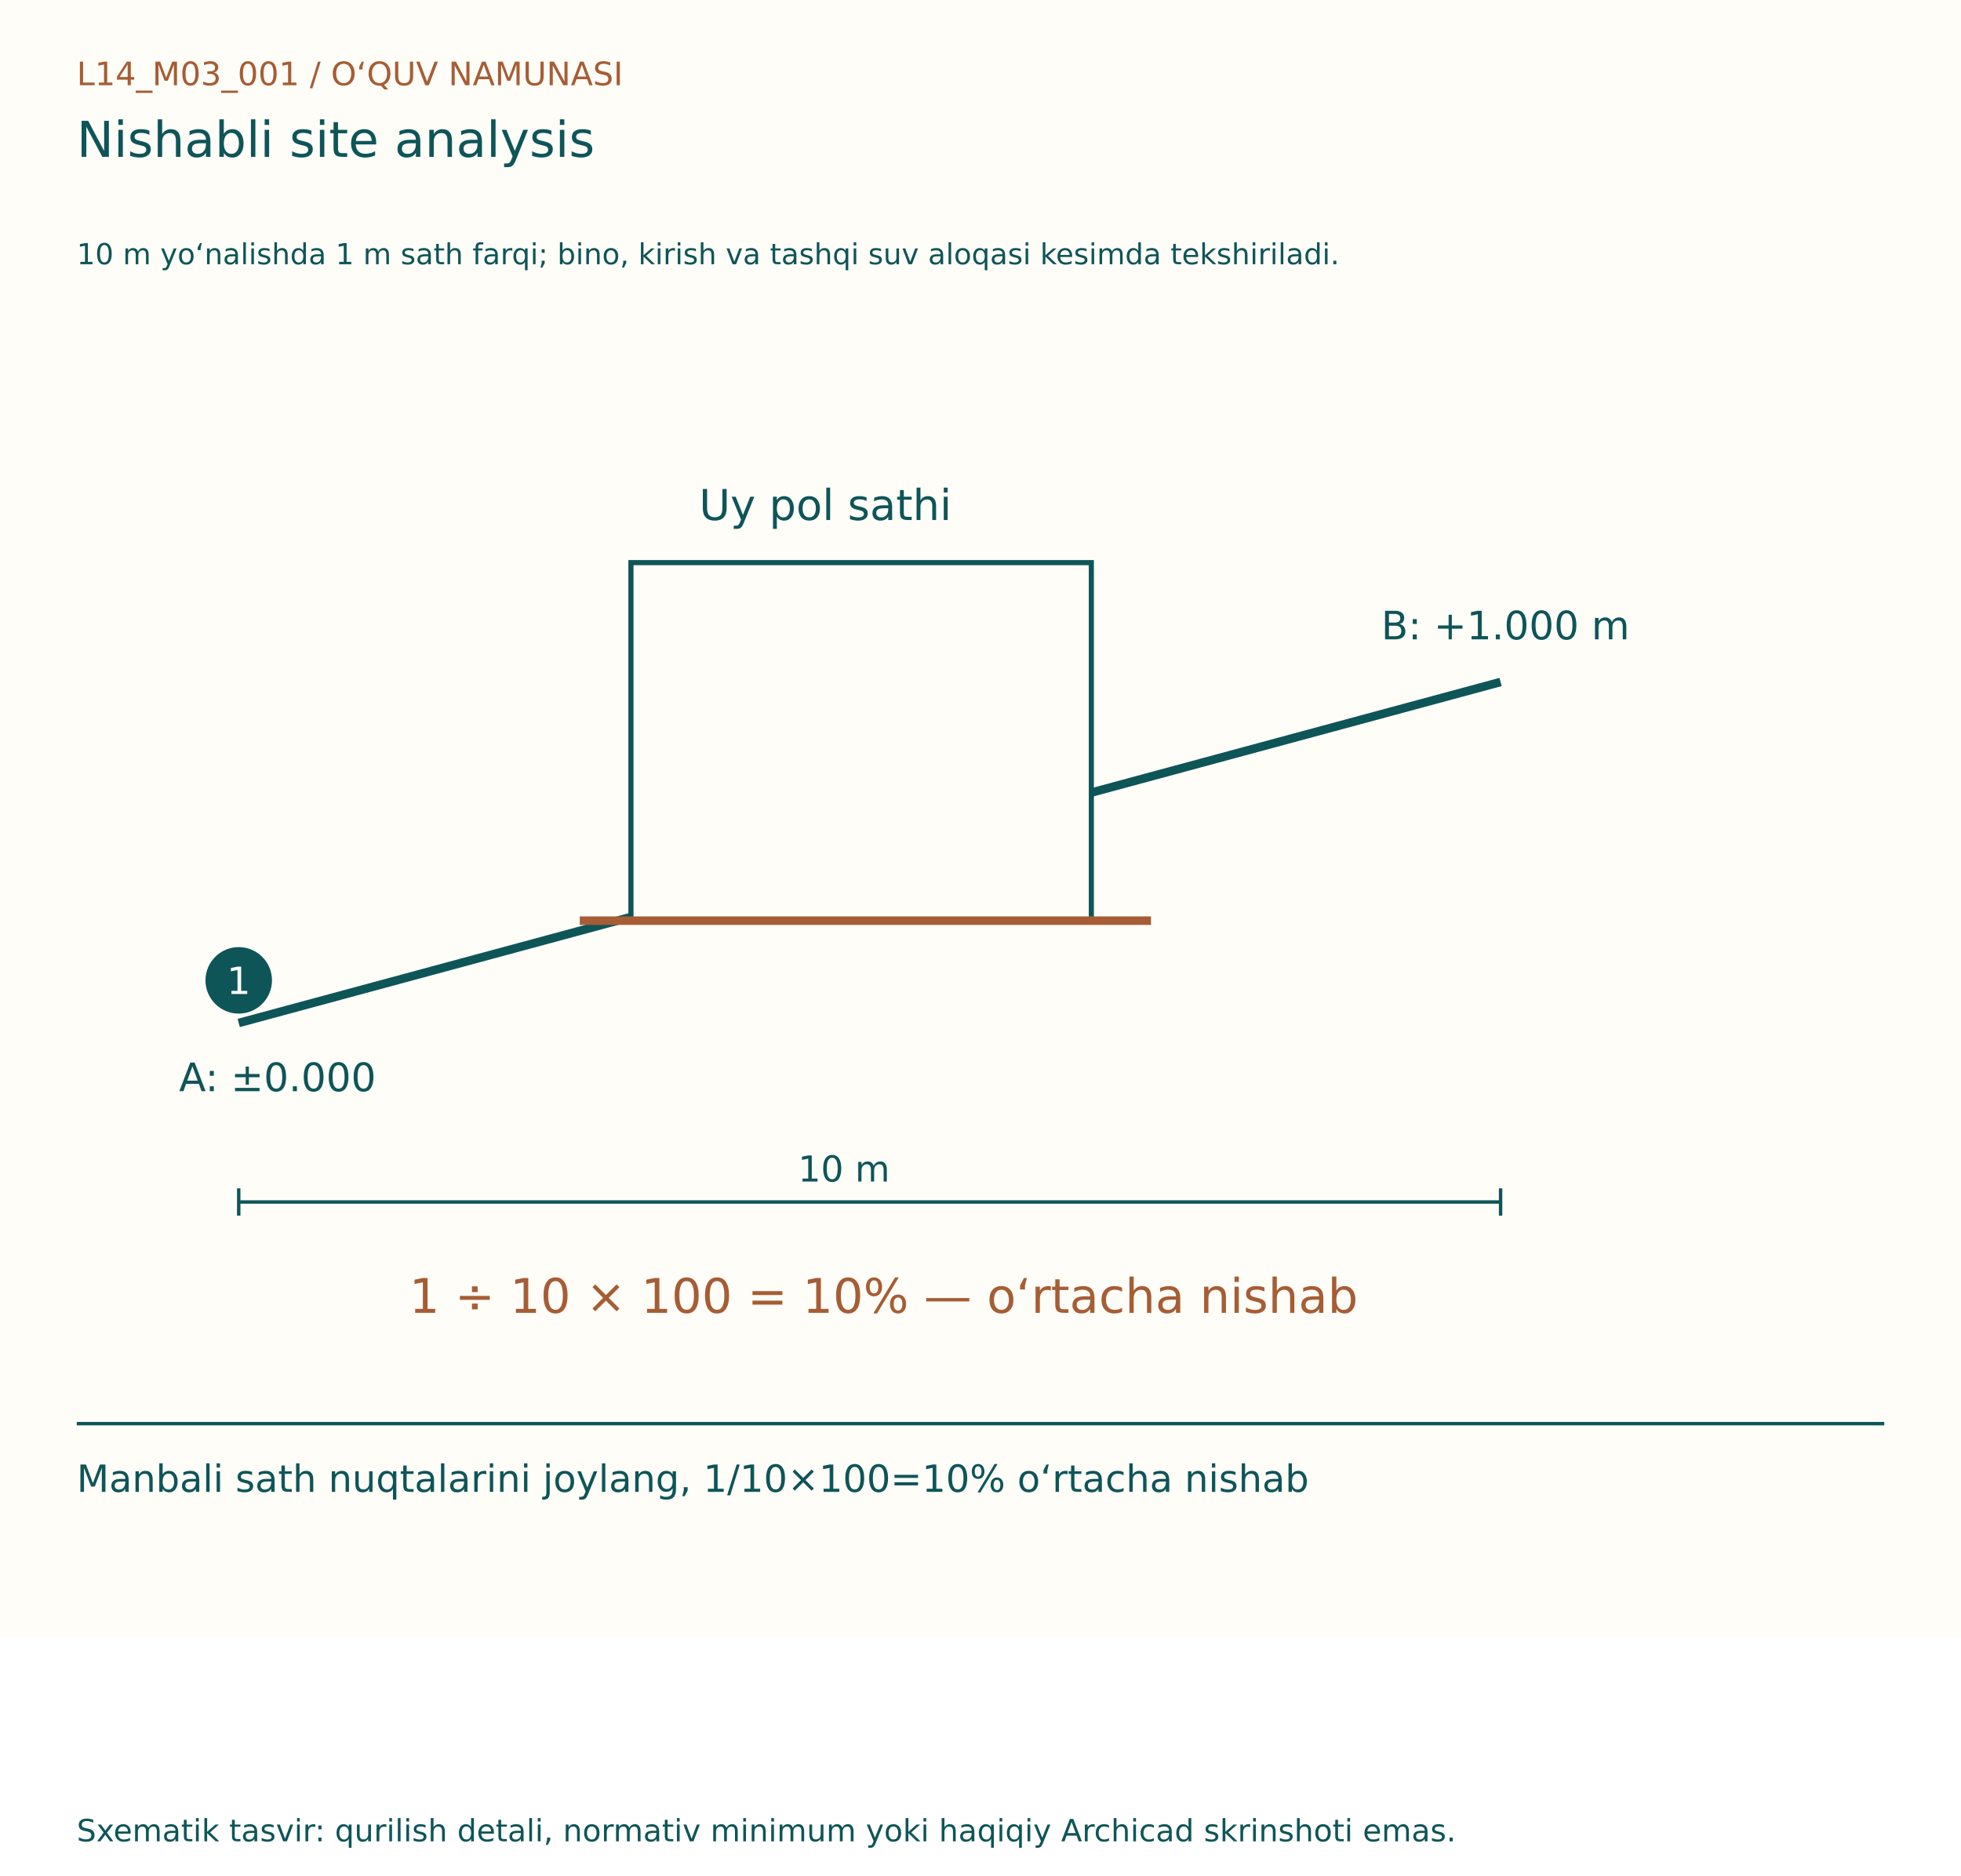
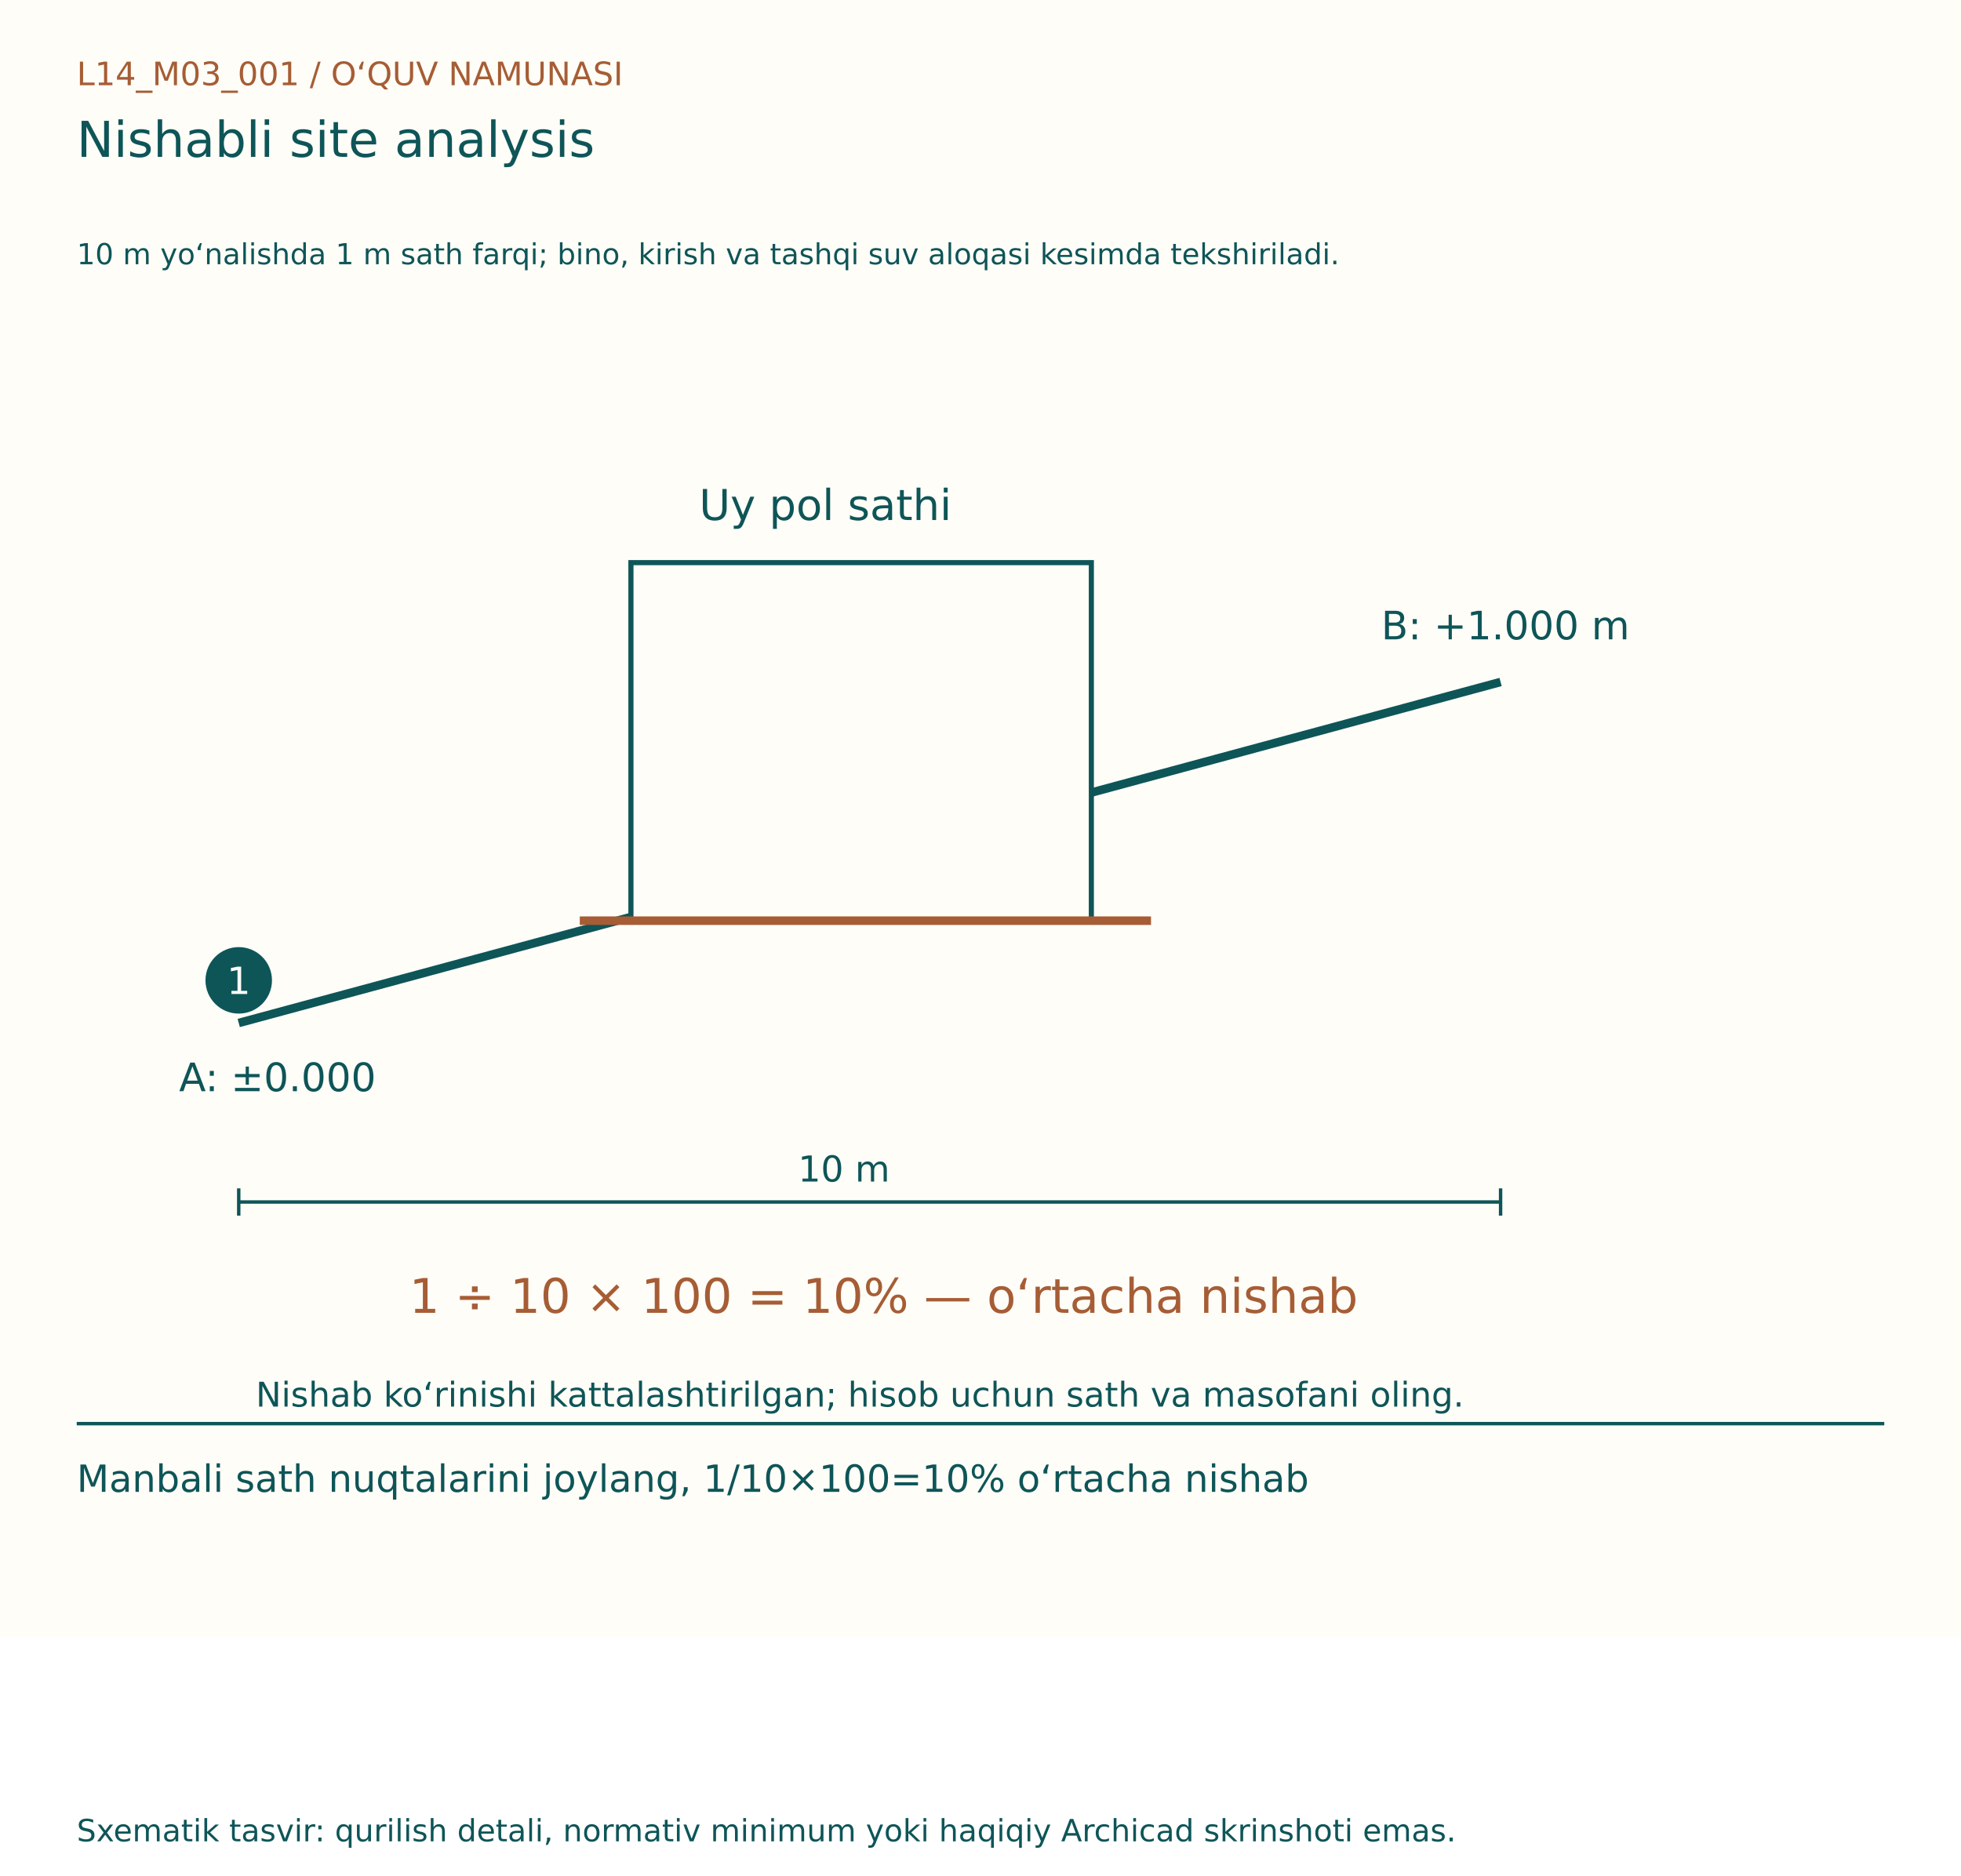
<svg xmlns="http://www.w3.org/2000/svg" width="1150" height="1100" viewBox="0 0 1150 1100">
  <rect width="1150" height="960" fill="#FFFDF7" />
  <g font-family="DejaVu Sans, Segoe UI, sans-serif">
    <text x="45" y="50" font-size="19" fill="#A65D35">L14_M03_001  /  O‘QUV NAMUNASI</text>
    <text x="45" y="92" font-size="29" fill="#0E5558">Nishabli site analysis</text>
    <text x="45" y="155" font-size="17" fill="#0E5558">10 m yo‘nalishda 1 m sath farqi; bino, kirish va tashqi suv aloqasi kesimda tekshiriladi.</text>
    <g transform="translate(0,80)">
      <line x1="140" y1="520" x2="880" y2="320" stroke="#0E5558" stroke-width="5" />
      <text x="105" y="560" font-size="23" fill="#0E5558">A: ±0.000</text>
      <text x="810" y="295" font-size="23" fill="#0E5558">B: +1.000 m</text>
      <rect x="370" y="250" width="270" height="210" fill="#FFFDF7" stroke="#0E5558" stroke-width="3" />
      <line x1="340" y1="460" x2="675" y2="460" stroke="#A65D35" stroke-width="5" />
      <text x="410" y="225" font-size="25" fill="#0E5558">Uy pol sathi</text>
      <line x1="140" y1="625" x2="880" y2="625" stroke="#0E5558" stroke-width="2" />
      <line x1="140" y1="617" x2="140" y2="633" stroke="#0E5558" stroke-width="2" />
      <line x1="880" y1="617" x2="880" y2="633" stroke="#0E5558" stroke-width="2" />
      <text x="468.0" y="613" font-size="21" fill="#0E5558">10 m</text>
      <text x="240" y="690" font-size="28" fill="#A65D35">1 ÷ 10 × 100 = 10% — o‘rtacha nishab</text>
      <circle cx="140" cy="495" r="18" fill="#0E5558" stroke="#0E5558" stroke-width="3" />
      <text x="133" y="503" font-size="22" fill="#FFFDF7">1</text>
+       <text x="150" y="745" font-size="20" fill="#0E5558">Nishab ko‘rinishi kattalashtirilgan; hisob uchun sath va masofani oling.</text>
    </g>
    <line x1="45" y1="835" x2="1105" y2="835" stroke="#0E5558" stroke-width="2" />
    <text x="45" y="875" font-size="22" fill="#0E5558">Manbali sath nuqtalarini joylang, 1/10×100=10% o‘rtacha nishab</text>
    <text x="45" y="1080" font-size="18" fill="#0E5558">Sxematik tasvir: qurilish detali, normativ minimum yoki haqiqiy Archicad skrinshoti emas.</text>
  </g>
</svg>
